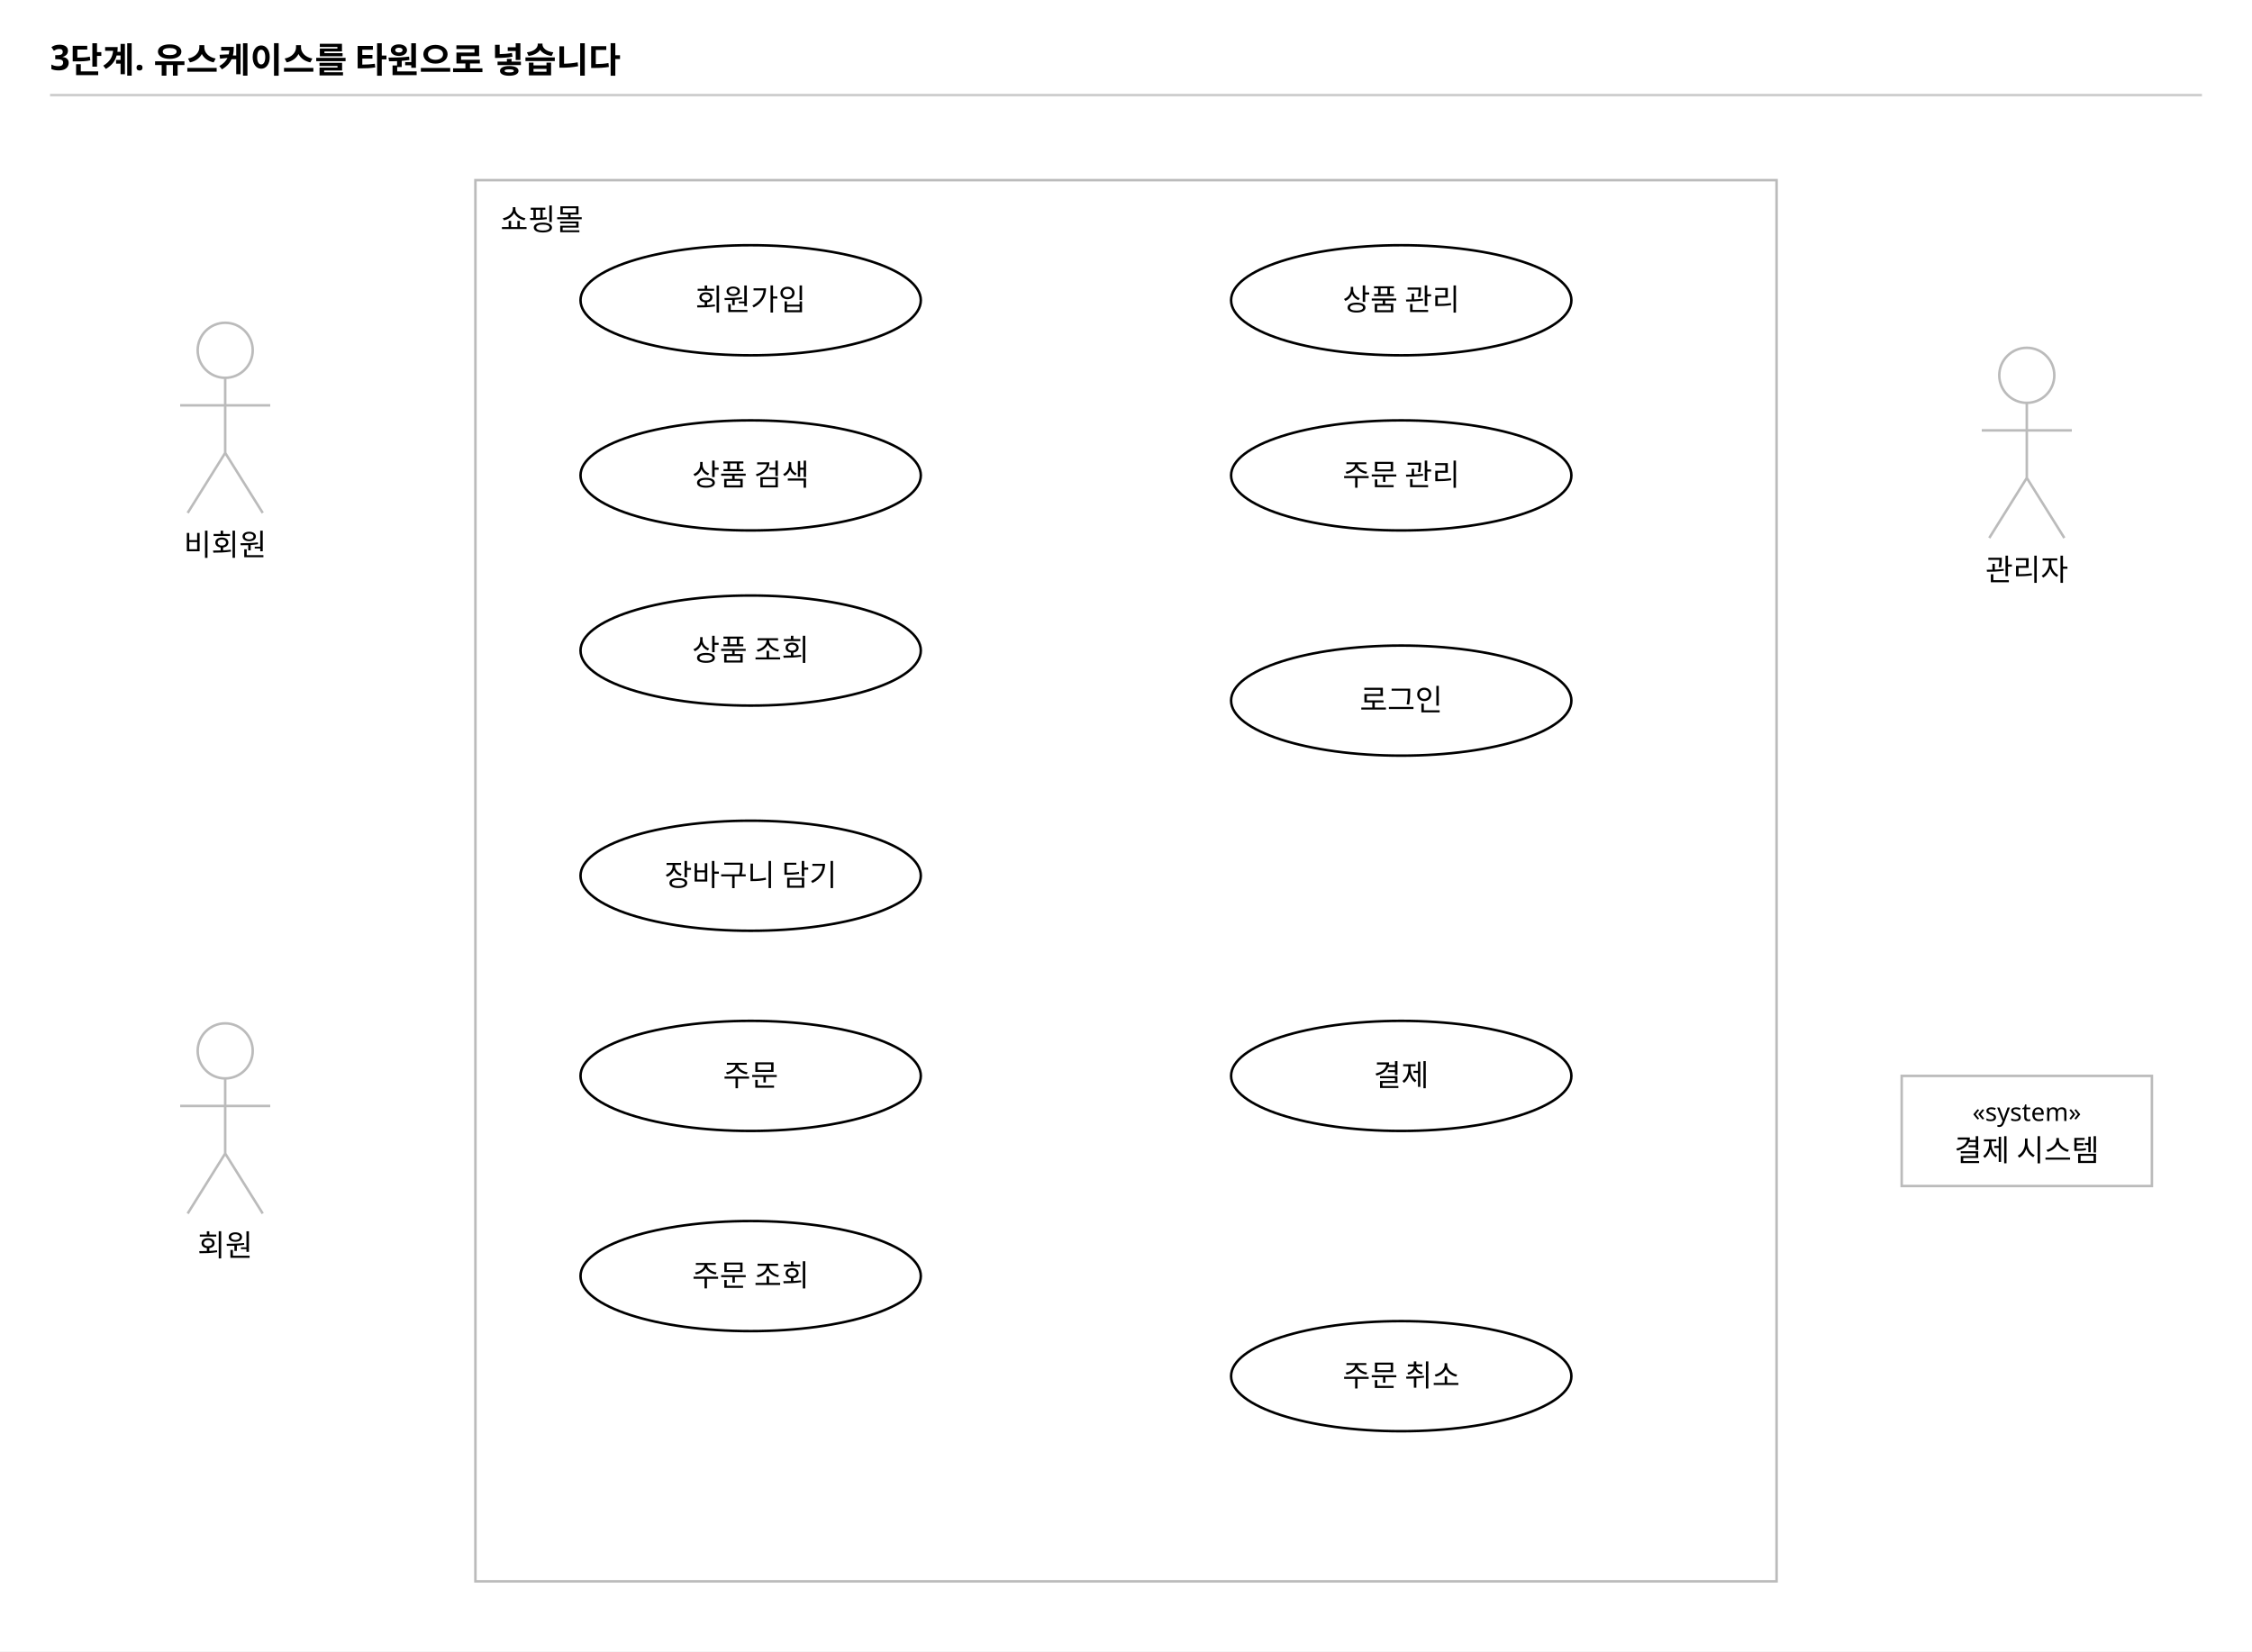
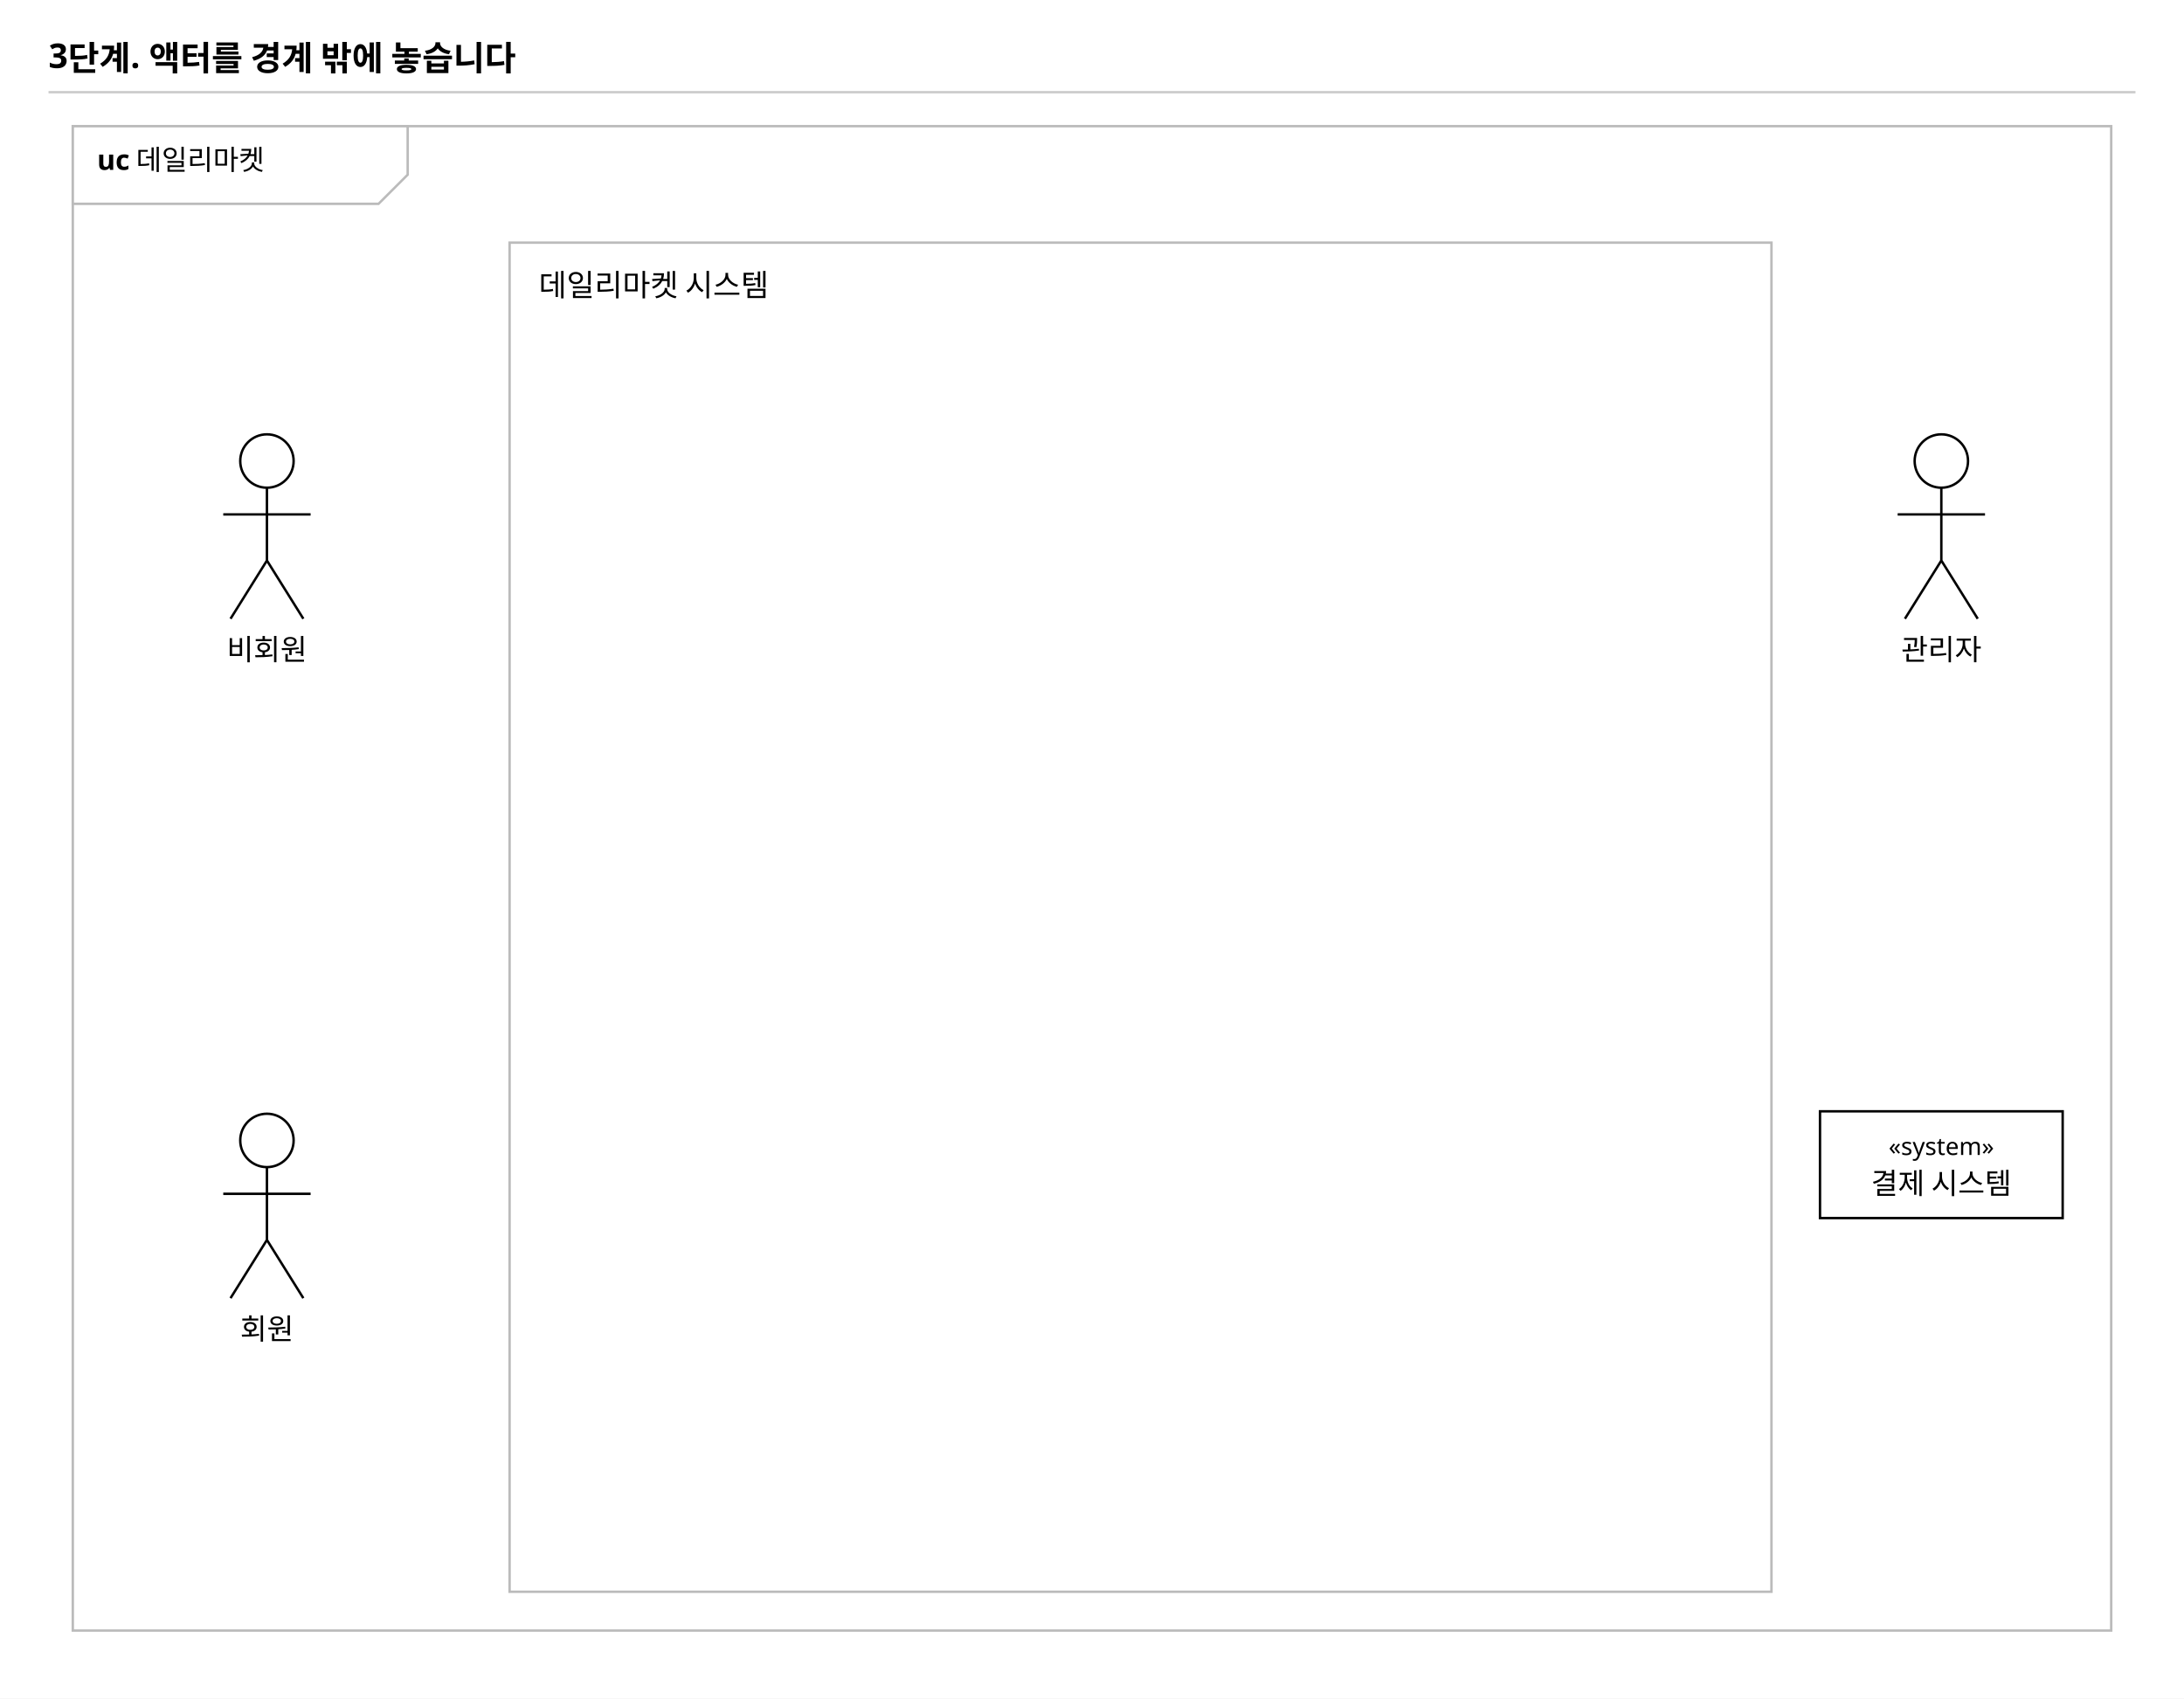
- <svg xmlns="http://www.w3.org/2000/svg" viewBox="0 0 900 660" width="900" height="660">
+ <svg xmlns="http://www.w3.org/2000/svg" viewBox="0 0 900 700" width="900" height="700">
  <style>text{font-family:"Malgun Gothic",sans-serif;fill:#000}</style>
  <defs>
    <marker id="on" markerWidth="10" markerHeight="8" refX="9" refY="4" orient="auto" markerUnits="userSpaceOnUse">
      <path d="M1,1 L9,4 L1,7" fill="none" stroke="#000" />
    </marker>
    <marker id="og" markerWidth="10" markerHeight="8" refX="9" refY="4" orient="auto" markerUnits="userSpaceOnUse">
      <path d="M1,1 L9,4 L1,7" fill="none" stroke="#bbb" />
    </marker>
  </defs>
-   <rect width="900" height="660" fill="#fff" />
-   <text x="20" y="28" font-size="14" font-weight="700">3단계. 유스케이스를 타원으로 넣습니다</text>
+   <rect width="900" height="700" fill="#fff" />
+   <text x="20" y="28" font-size="14" font-weight="700">3단계. 액터를 경계 밖에 놓습니다</text>
  <line x1="20" y1="38" x2="880" y2="38" stroke="#ccc" />
-   <rect x="190" y="72" width="520" height="560" fill="none" stroke="#bbb" />
-   <text x="200" y="92" font-size="12" fill="#bbb">쇼핑몰</text>
-   <circle cx="90" cy="140" r="11" fill="#fff" stroke="#bbb" />
-   <path d="M90 151 v30 M72 162 h36 M90 181 l-15 24 M90 181 l15 24" stroke="#bbb" fill="none" />
-   <text x="90" y="222" font-size="12" text-anchor="middle" fill="#bbb">비회원</text>
-   <circle cx="90" cy="420" r="11" fill="#fff" stroke="#bbb" />
-   <path d="M90 431 v30 M72 442 h36 M90 461 l-15 24 M90 461 l15 24" stroke="#bbb" fill="none" />
-   <text x="90" y="502" font-size="12" text-anchor="middle" fill="#bbb">회원</text>
-   <circle cx="810" cy="150" r="11" fill="#fff" stroke="#bbb" />
-   <path d="M810 161 v30 M792 172 h36 M810 191 l-15 24 M810 191 l15 24" stroke="#bbb" fill="none" />
-   <text x="810" y="232" font-size="12" text-anchor="middle" fill="#bbb">관리자</text>
-   <rect x="760" y="430" width="100" height="44" fill="#fff" stroke="#bbb" />
-   <text x="810" y="448" font-size="10" text-anchor="middle" fill="#bbb">«system»</text>
-   <text x="810" y="464" font-size="12" text-anchor="middle" fill="#bbb">결제 시스템</text>
-   <ellipse cx="300" cy="120" rx="68" ry="22" fill="#fff" stroke="#000" />
-   <text x="300" y="124" font-size="12" text-anchor="middle" fill="#000">회원가입</text>
-   <ellipse cx="300" cy="190" rx="68" ry="22" fill="#fff" stroke="#000" />
-   <text x="300" y="194" font-size="12" text-anchor="middle" fill="#000">상품 검색</text>
-   <ellipse cx="300" cy="260" rx="68" ry="22" fill="#fff" stroke="#000" />
-   <text x="300" y="264" font-size="12" text-anchor="middle" fill="#000">상품 조회</text>
-   <ellipse cx="300" cy="350" rx="68" ry="22" fill="#fff" stroke="#000" />
-   <text x="300" y="354" font-size="12" text-anchor="middle" fill="#000">장바구니 담기</text>
-   <ellipse cx="300" cy="430" rx="68" ry="22" fill="#fff" stroke="#000" />
-   <text x="300" y="434" font-size="12" text-anchor="middle" fill="#000">주문</text>
-   <ellipse cx="300" cy="510" rx="68" ry="22" fill="#fff" stroke="#000" />
-   <text x="300" y="514" font-size="12" text-anchor="middle" fill="#000">주문 조회</text>
-   <ellipse cx="560" cy="120" rx="68" ry="22" fill="#fff" stroke="#000" />
-   <text x="560" y="124" font-size="12" text-anchor="middle" fill="#000">상품 관리</text>
-   <ellipse cx="560" cy="190" rx="68" ry="22" fill="#fff" stroke="#000" />
-   <text x="560" y="194" font-size="12" text-anchor="middle" fill="#000">주문 관리</text>
-   <ellipse cx="560" cy="280" rx="68" ry="22" fill="#fff" stroke="#000" />
-   <text x="560" y="284" font-size="12" text-anchor="middle" fill="#000">로그인</text>
-   <ellipse cx="560" cy="430" rx="68" ry="22" fill="#fff" stroke="#000" />
-   <text x="560" y="434" font-size="12" text-anchor="middle" fill="#000">결제</text>
-   <ellipse cx="560" cy="550" rx="68" ry="22" fill="#fff" stroke="#000" />
-   <text x="560" y="554" font-size="12" text-anchor="middle" fill="#000">주문 취소</text>
+   <rect x="30" y="52" width="840" height="620" fill="none" stroke="#bbb" />
+   <path d="M30 52 H168 V72 L156 84 H30 Z" fill="#fff" stroke="#bbb" />
+   <text x="40" y="70" font-size="11.5" fill="#bbb">
+     <tspan font-weight="700">uc</tspan> 데일리마켓</text>
+   <rect x="210" y="100" width="520" height="556" fill="none" stroke="#bbb" />
+   <text x="222" y="122" font-size="12.5" fill="#bbb">데일리마켓 시스템</text>
+   <circle cx="110" cy="190" r="11" fill="#fff" stroke="#000" />
+   <path d="M110 201 v30 M92 212 h36 M110 231 l-15 24 M110 231 l15 24" stroke="#000" fill="none" />
+   <text x="110" y="272" font-size="12" text-anchor="middle" fill="#000">비회원</text>
+   <circle cx="110" cy="470" r="11" fill="#fff" stroke="#000" />
+   <path d="M110 481 v30 M92 492 h36 M110 511 l-15 24 M110 511 l15 24" stroke="#000" fill="none" />
+   <text x="110" y="552" font-size="12" text-anchor="middle" fill="#000">회원</text>
+   <circle cx="800" cy="190" r="11" fill="#fff" stroke="#000" />
+   <path d="M800 201 v30 M782 212 h36 M800 231 l-15 24 M800 231 l15 24" stroke="#000" fill="none" />
+   <text x="800" y="272" font-size="12" text-anchor="middle" fill="#000">관리자</text>
+   <rect x="750" y="458" width="100" height="44" fill="#fff" stroke="#000" />
+   <text x="800" y="476" font-size="10" text-anchor="middle" fill="#000">«system»</text>
+   <text x="800" y="492" font-size="12" text-anchor="middle" fill="#000">결제 시스템</text>
</svg>
